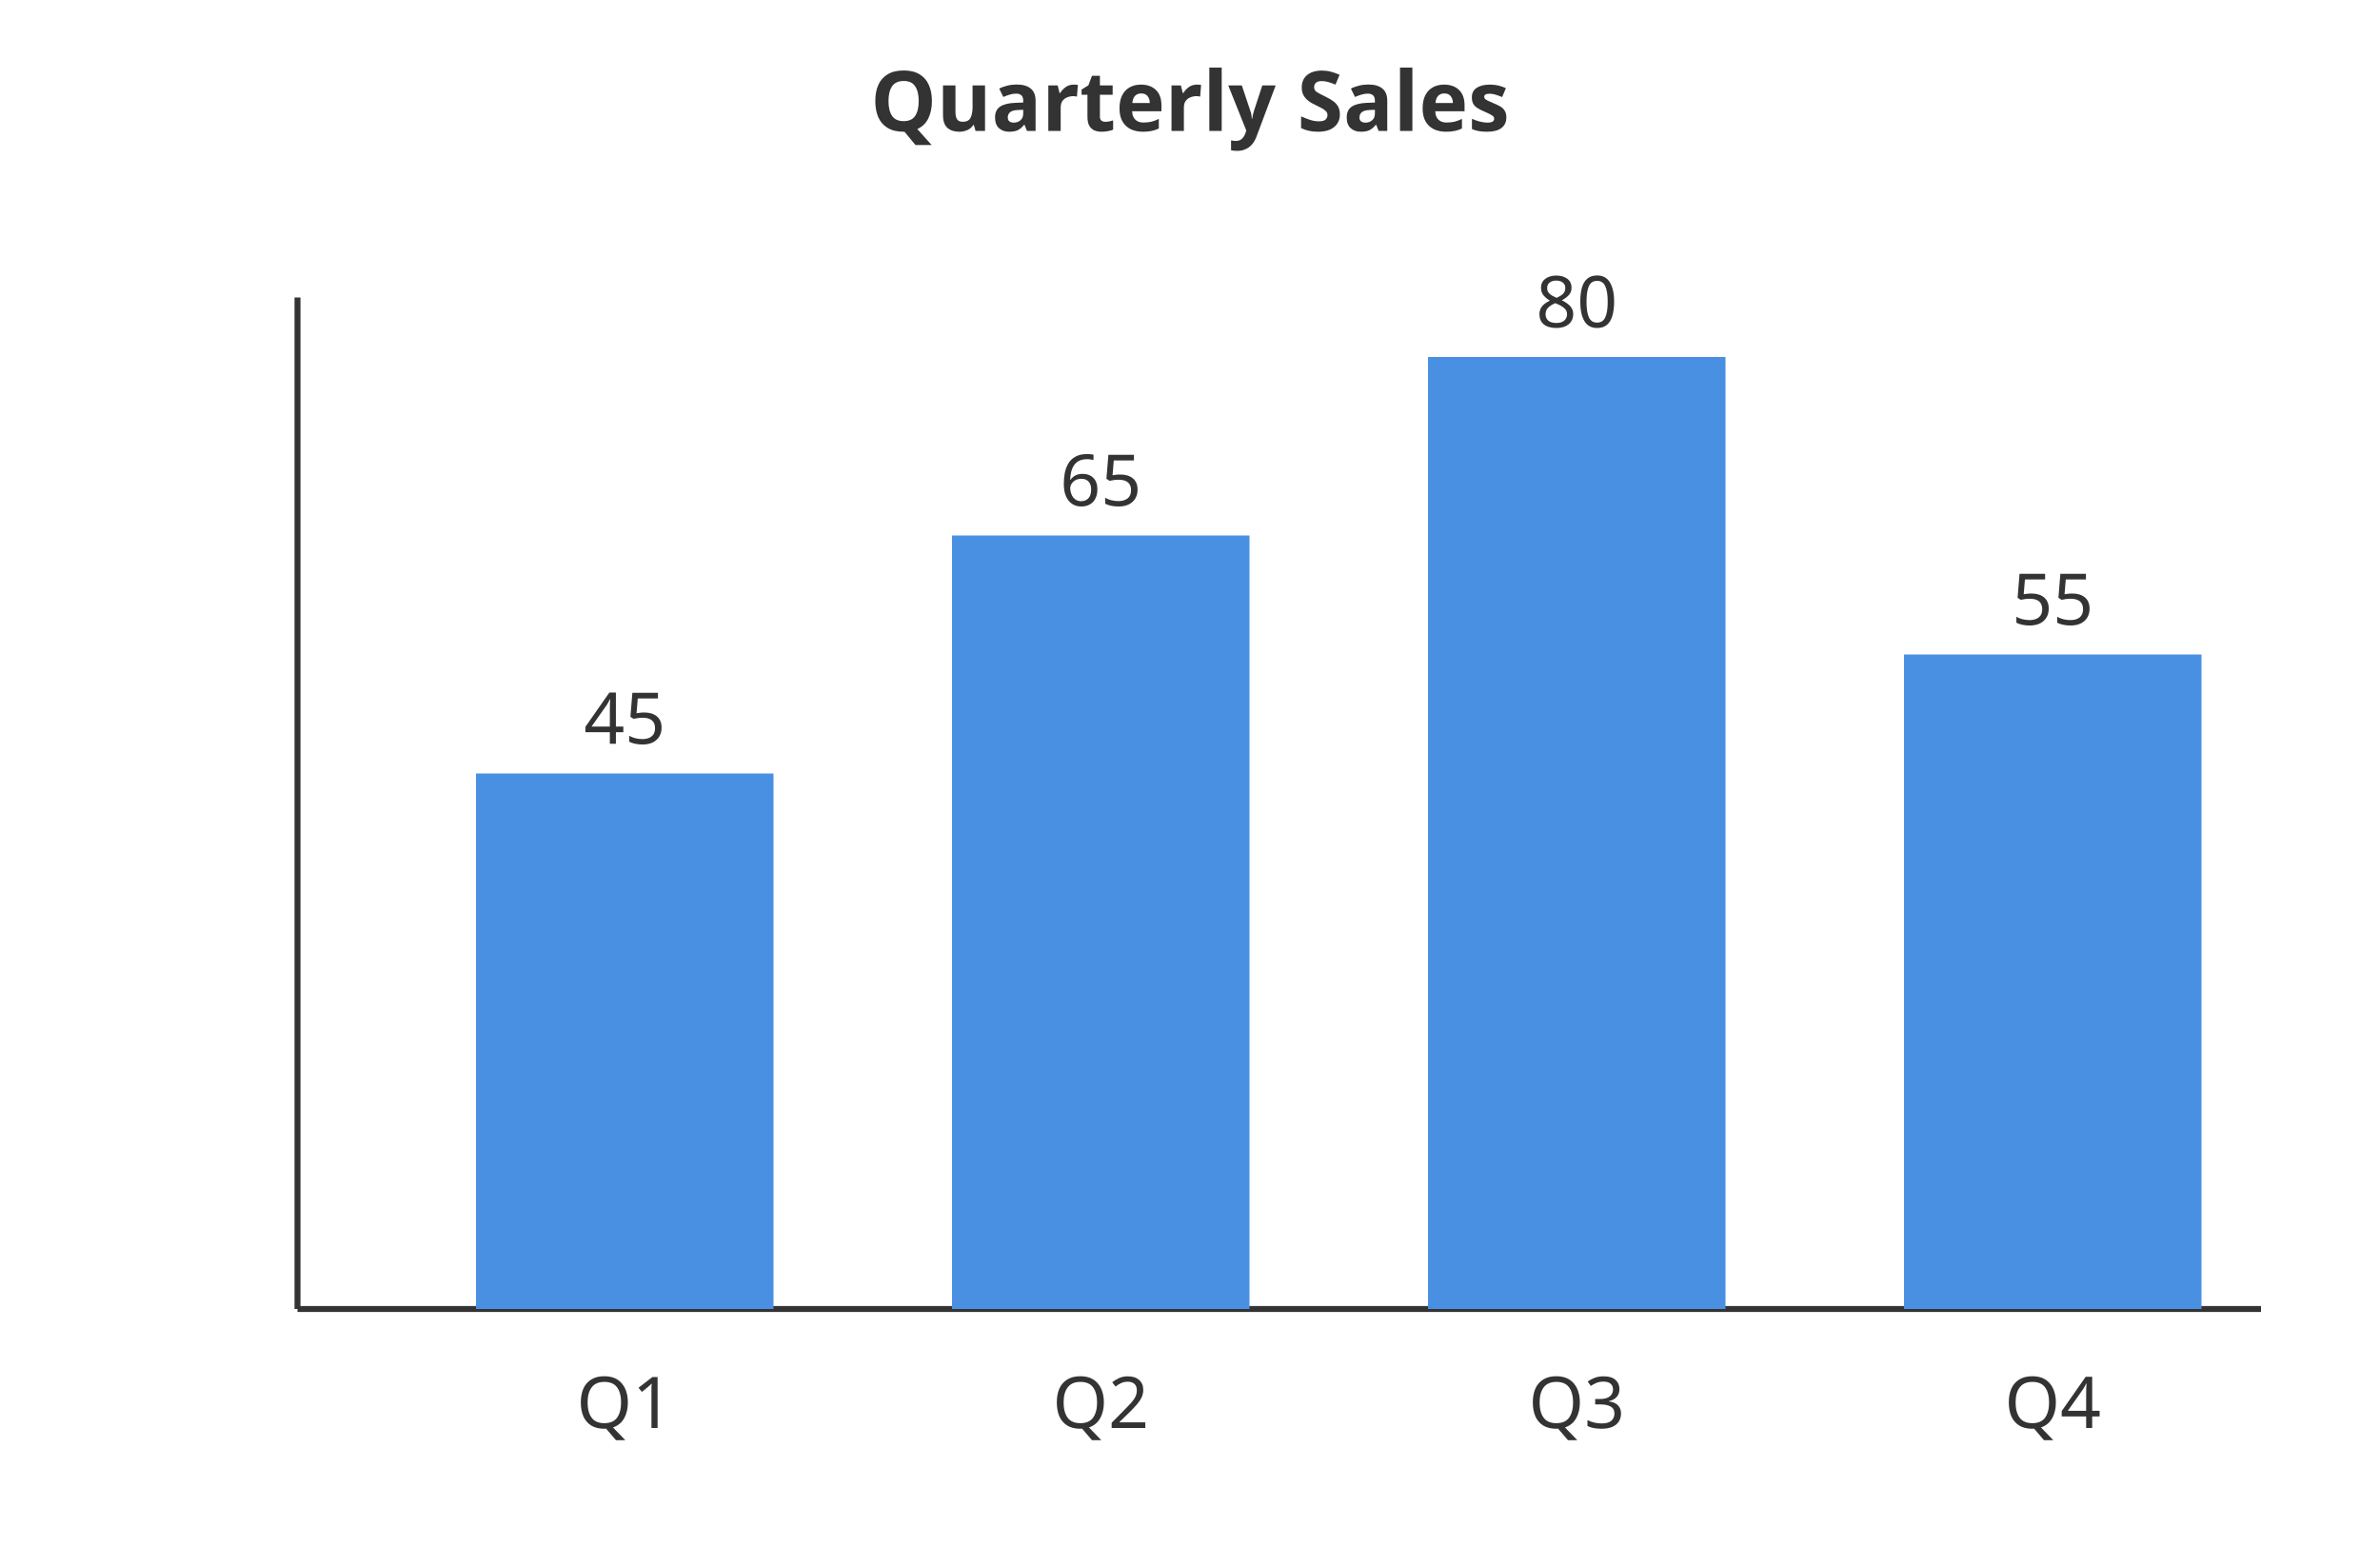
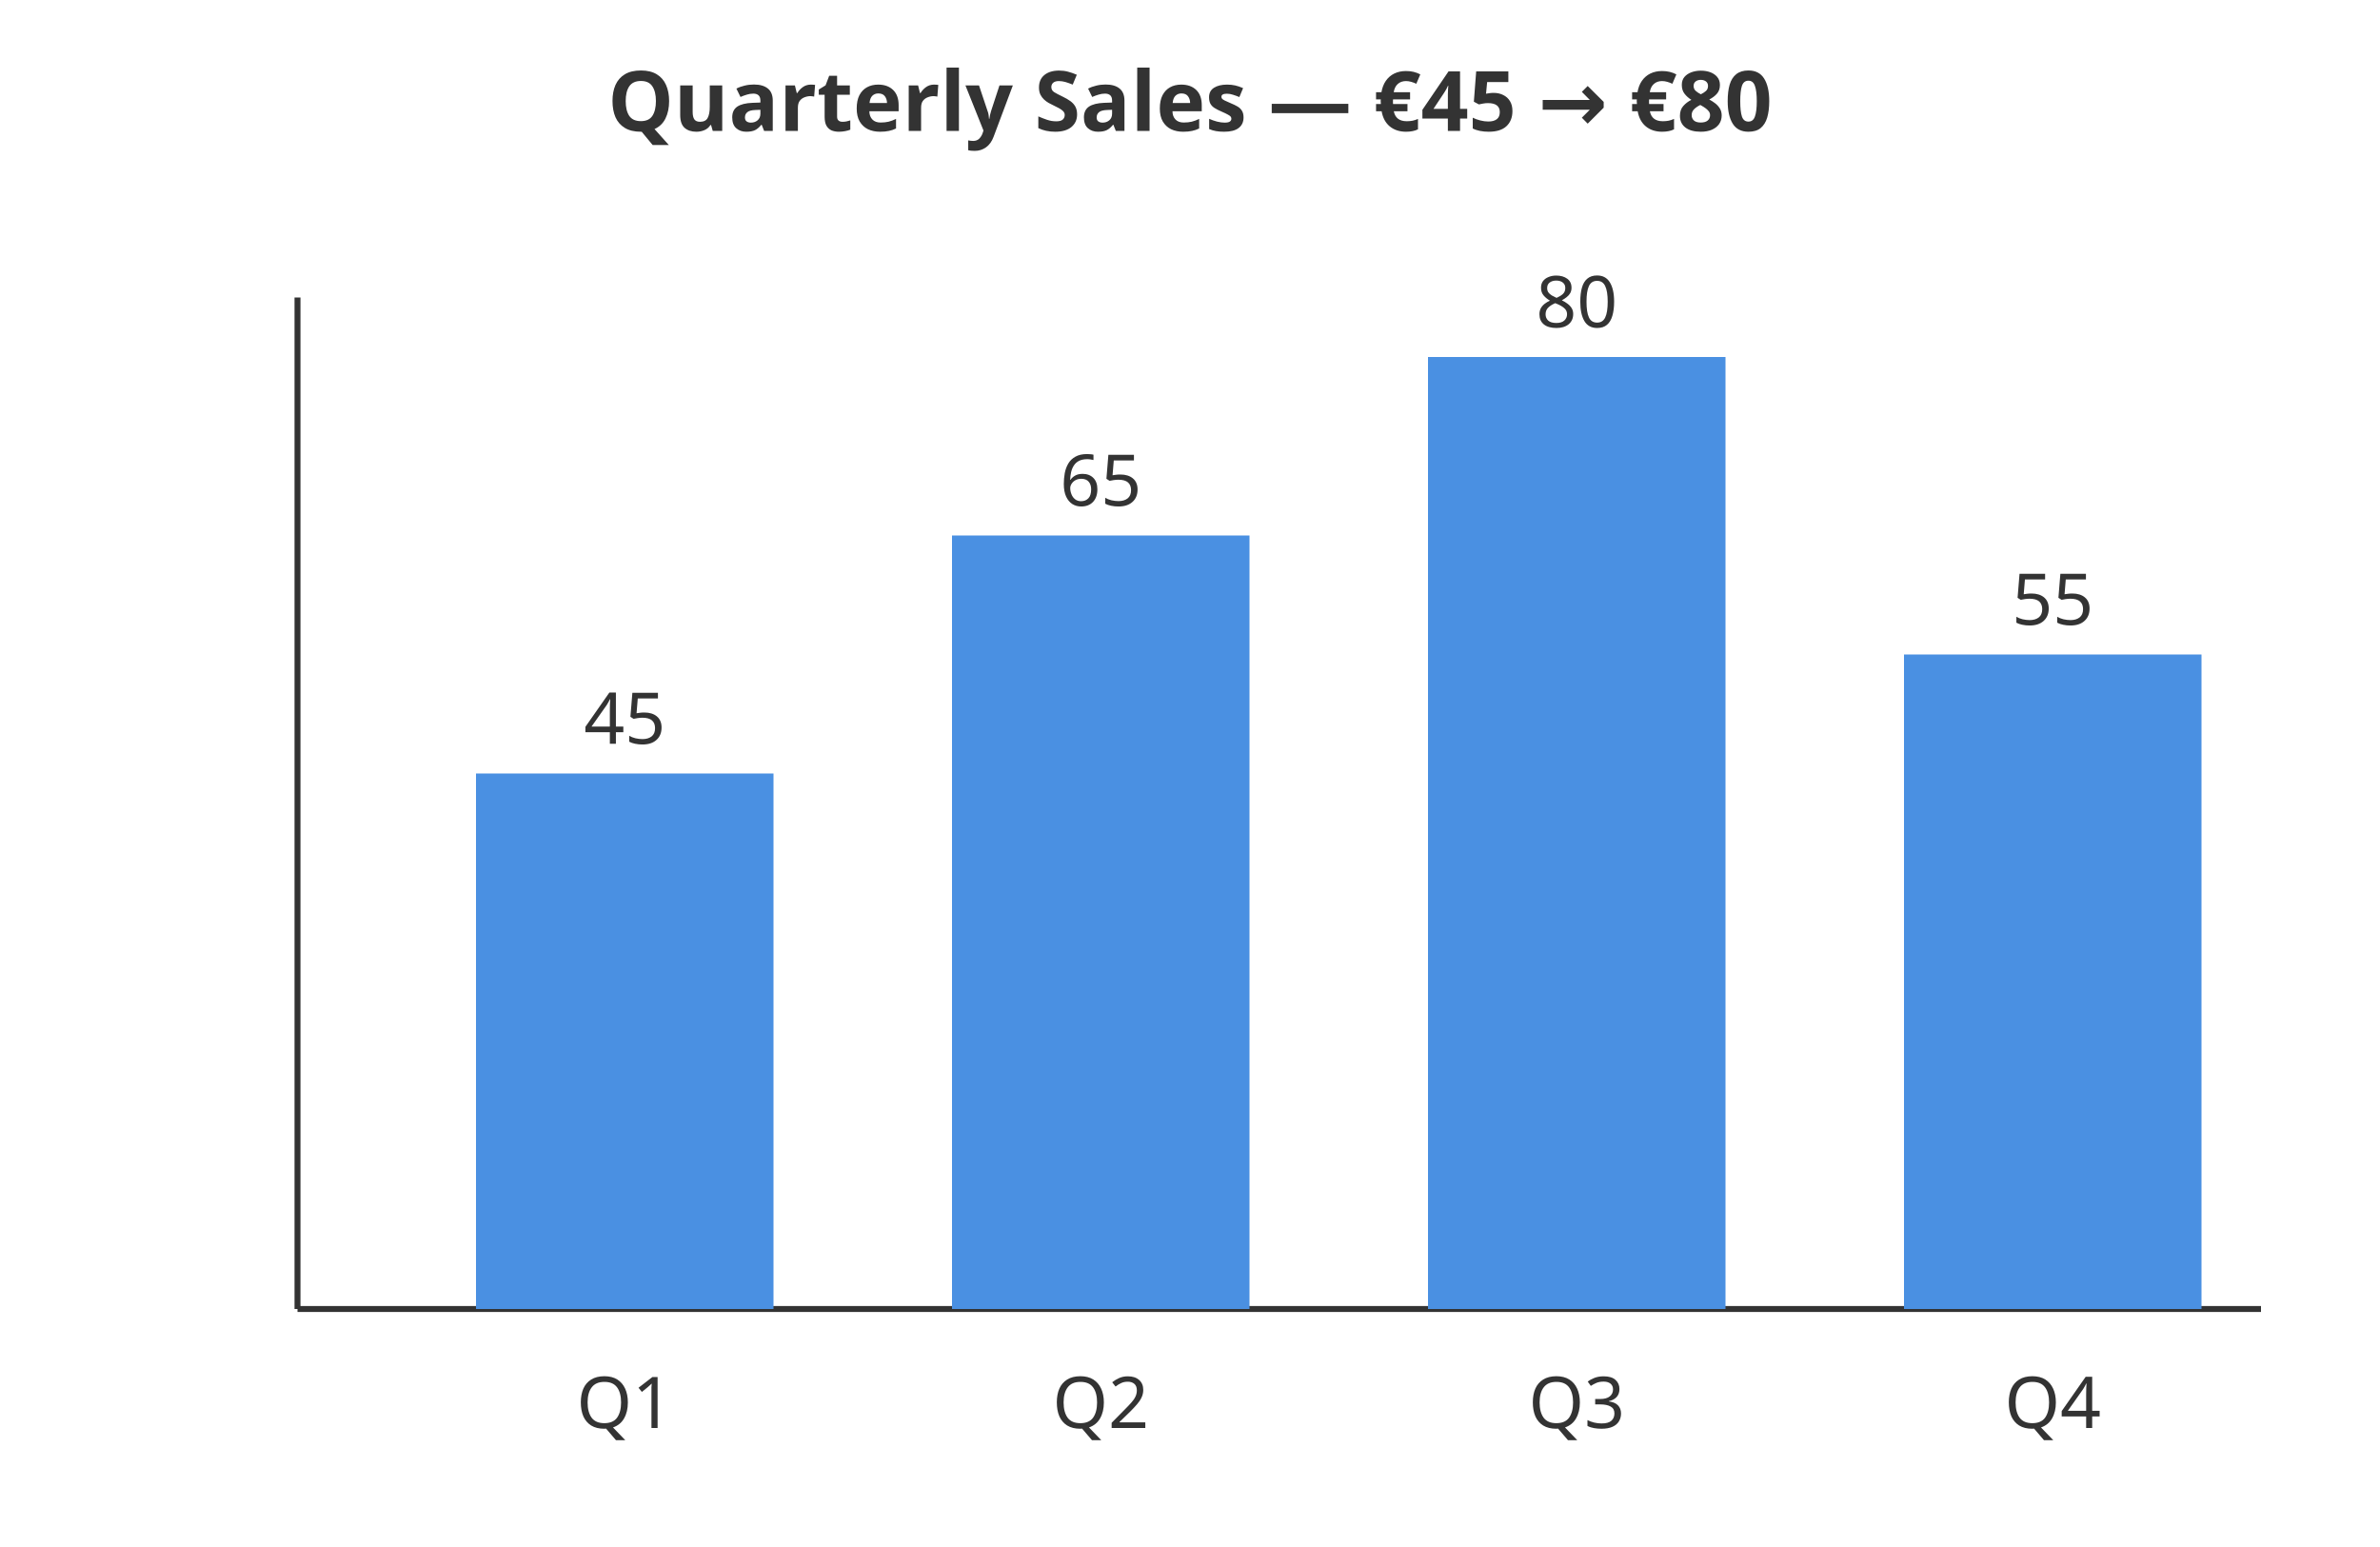
<svg xmlns="http://www.w3.org/2000/svg" viewBox="0 0 400 260" width="400" height="260">
  <style>
    .bg { fill: #ffffff; }
    .bar { fill: #4a90e2; }
    .bar-hover { fill: #7ab3ef; }
    .axis { stroke: #333333; stroke-width: 1; }
    .label { fill: #333333; font-family: sans-serif; font-size: 12px; }
    .title { fill: #333333; font-family: sans-serif; font-size: 14px; font-weight: bold; }
    @media (prefers-color-scheme: dark) {
      .bg { fill: #1e1e1e; }
      .bar { fill: #6ba4e8; }
      .axis { stroke: #e0e0e0; }
      .label { fill: #e0e0e0; }
      .title { fill: #e0e0e0; }
    }
  </style>
  <rect class="bg" width="400" height="260" />
-   <text class="title" x="200" y="22" text-anchor="middle">Quarterly Sales</text>
+   <text class="title" x="200" y="22" text-anchor="middle">Quarterly Sales — €45 → €80</text>
  <line class="axis" x1="50" y1="220" x2="380" y2="220" />
  <line class="axis" x1="50" y1="50" x2="50" y2="220" />
  <rect class="bar" x="80" y="130" width="50" height="90" />
  <rect class="bar" x="160" y="90" width="50" height="130" />
  <rect class="bar" x="240" y="60" width="50" height="160" />
  <rect class="bar" x="320" y="110" width="50" height="110" />
  <text class="label" x="105" y="240" text-anchor="middle">Q1</text>
  <text class="label" x="185" y="240" text-anchor="middle">Q2</text>
  <text class="label" x="265" y="240" text-anchor="middle">Q3</text>
  <text class="label" x="345" y="240" text-anchor="middle">Q4</text>
  <text class="label" x="105" y="125" text-anchor="middle">45</text>
  <text class="label" x="185" y="85" text-anchor="middle">65</text>
  <text class="label" x="265" y="55" text-anchor="middle">80</text>
  <text class="label" x="345" y="105" text-anchor="middle">55</text>
</svg>
